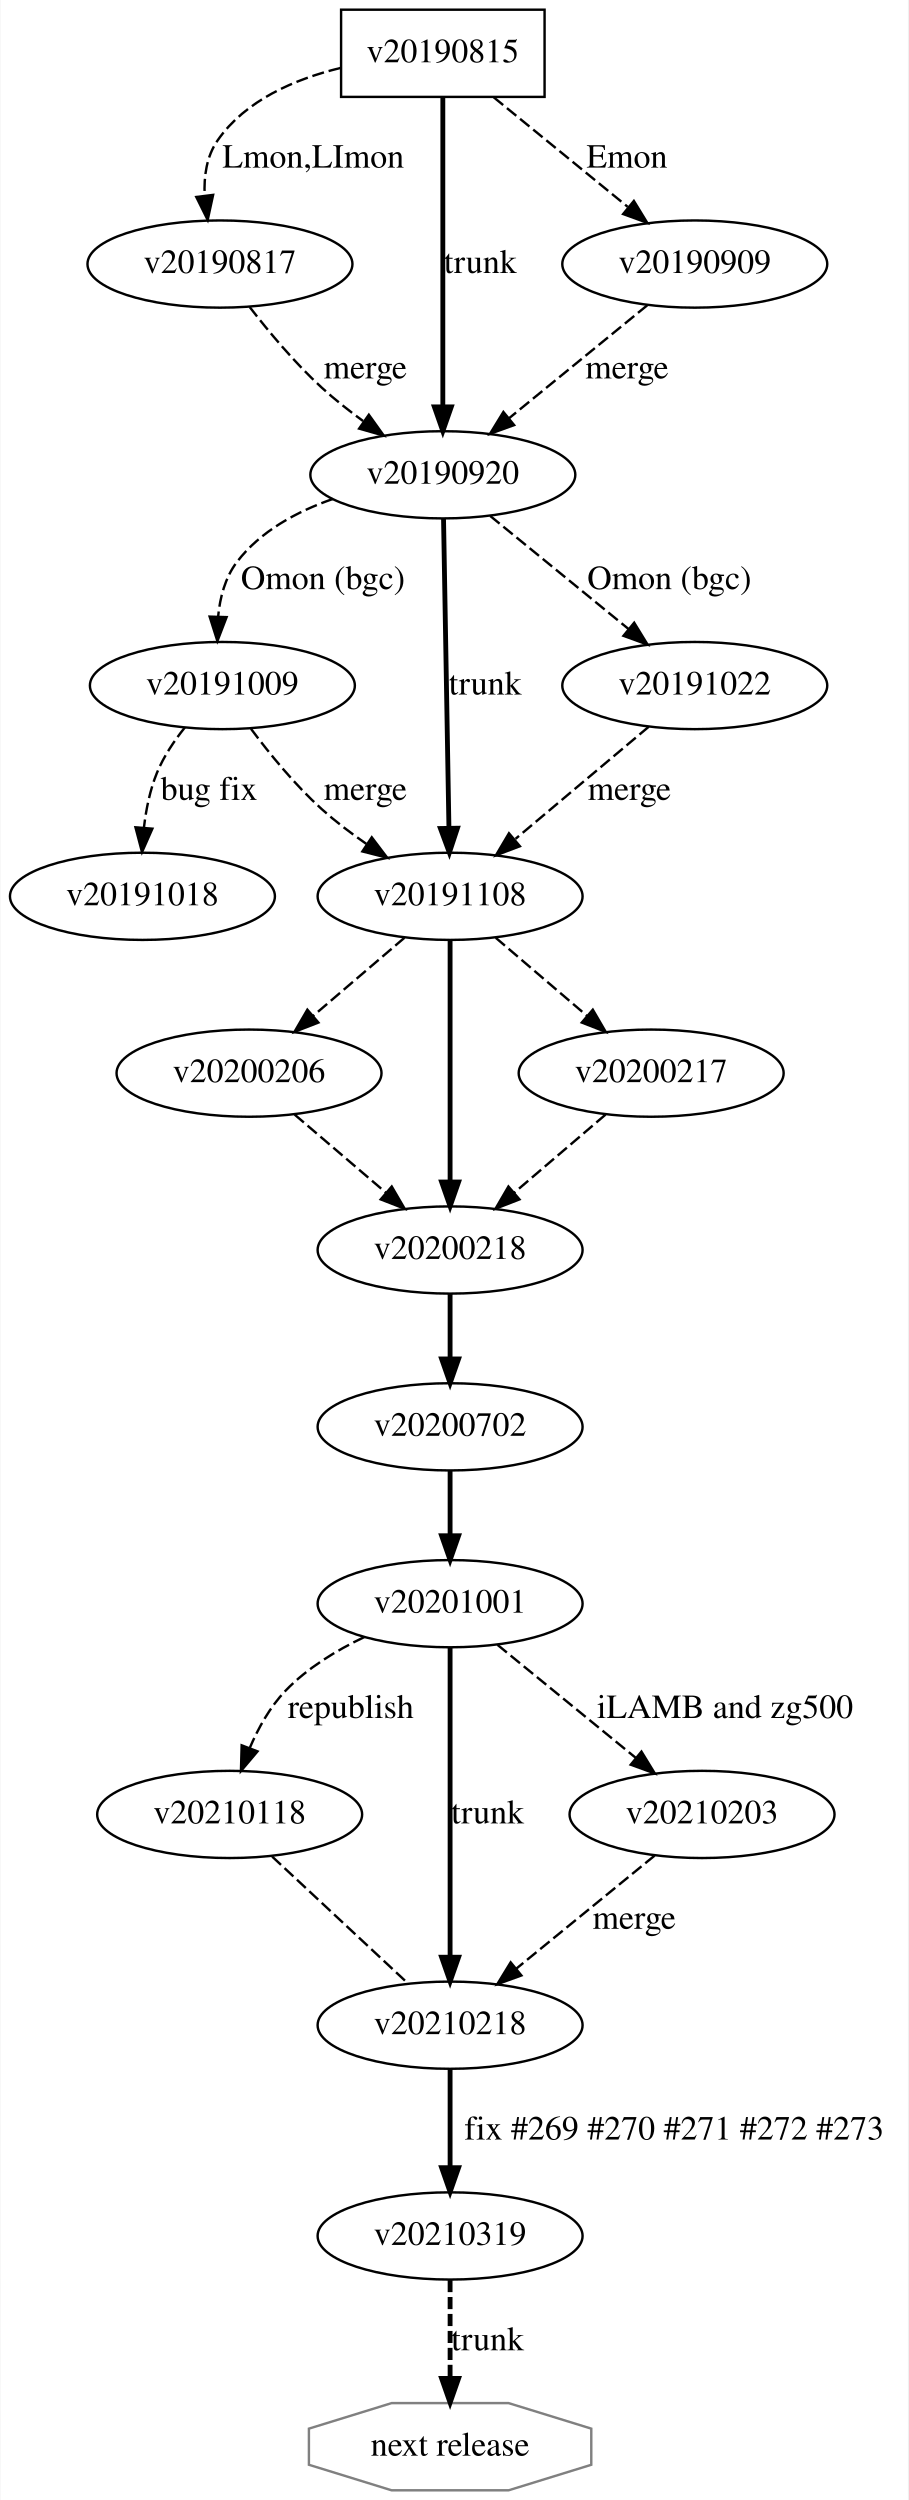
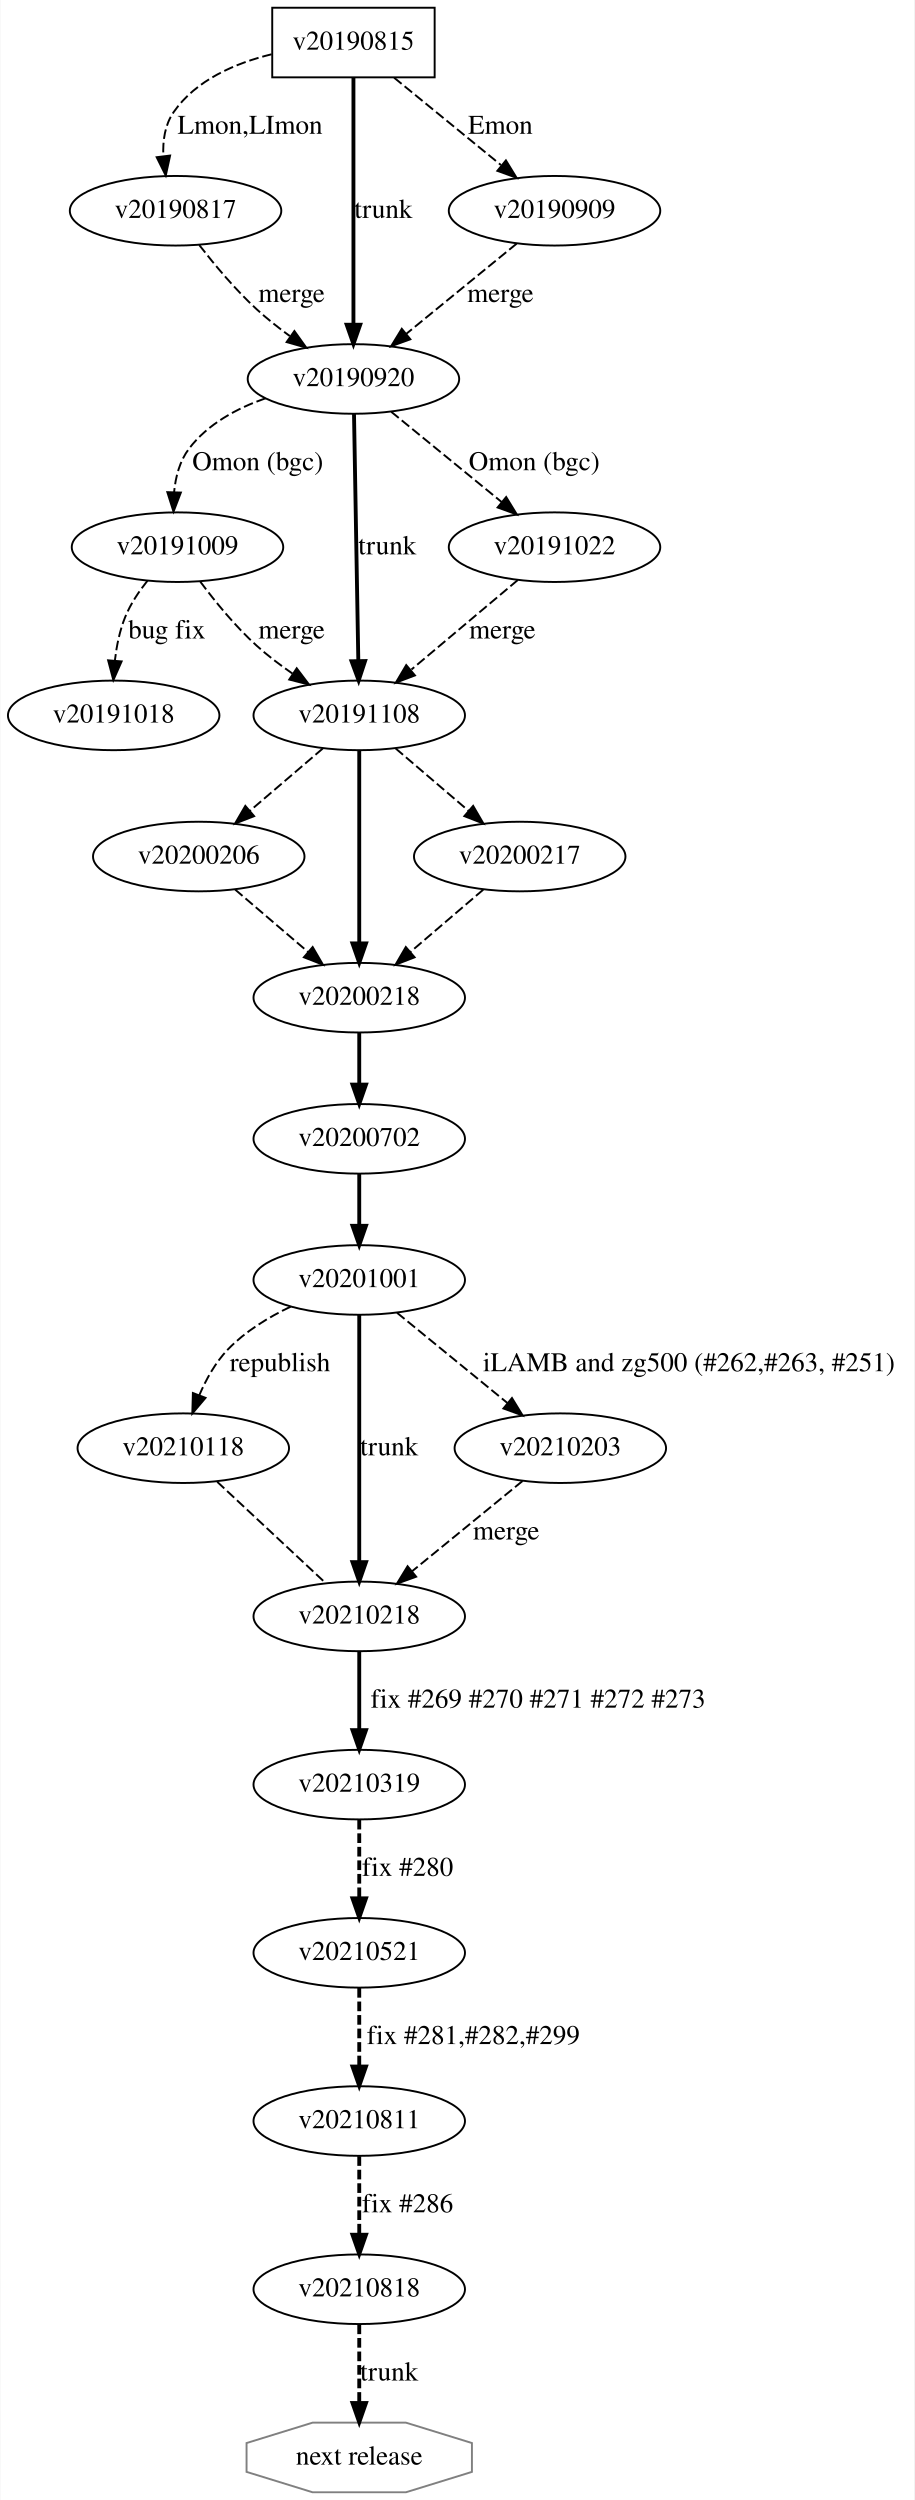
- <svg xmlns="http://www.w3.org/2000/svg" width="375pt" height="1032pt" viewBox="0.00 0.00 374.60 1032.00">
-   <g id="graph0" class="graph" transform="scale(1 1) rotate(0) translate(4 1028)">
-     <polygon fill="white" stroke="transparent" points="-4,4 -4,-1028 370.6,-1028 370.6,4 -4,4" />
+ <svg xmlns="http://www.w3.org/2000/svg" width="473pt" height="1293pt" viewBox="0.00 0.00 472.60 1293.00">
+   <g id="graph0" class="graph" transform="scale(1 1) rotate(0) translate(4 1289)">
+     <polygon fill="white" stroke="transparent" points="-4,4 -4,-1289 468.6,-1289 468.6,4 -4,4" />
    <g id="node1" class="node">
-       <polygon fill="none" stroke="black" points="220.6,-1024 136.6,-1024 136.6,-988 220.6,-988 220.6,-1024" />
-       <text text-anchor="middle" x="178.6" y="-1002.3" font-family="Times,serif" font-size="14.00">v20190815</text>
+       <polygon fill="none" stroke="black" points="220.6,-1285 136.6,-1285 136.6,-1249 220.6,-1249 220.6,-1285" />
+       <text text-anchor="middle" x="178.6" y="-1263.3" font-family="Times,serif" font-size="14.00">v20190815</text>
+     </g>
+     <g id="node3" class="node">
+       <ellipse fill="none" stroke="black" cx="86.6" cy="-1180" rx="54.69" ry="18" />
+       <text text-anchor="middle" x="86.6" y="-1176.3" font-family="Times,serif" font-size="14.00">v20190817</text>
+     </g>
+     <g id="edge1" class="edge">
+       <path fill="none" stroke="black" stroke-dasharray="5,2" d="M136.28,-1260.93C117.49,-1256.33 97.08,-1247.6 85.6,-1231 81.06,-1224.45 79.91,-1216.17 80.29,-1208.24" />
+       <polygon fill="black" stroke="black" points="83.78,-1208.55 81.53,-1198.2 76.83,-1207.69 83.78,-1208.55" />
+       <text text-anchor="middle" x="125.1" y="-1219.8" font-family="Times,serif" font-size="14.00">Lmon,LImon</text>
+     </g>
+     <g id="node4" class="node">
+       <ellipse fill="none" stroke="black" cx="178.6" cy="-1093" rx="54.69" ry="18" />
+       <text text-anchor="middle" x="178.6" y="-1089.3" font-family="Times,serif" font-size="14.00">v20190920</text>
+     </g>
+     <g id="edge2" class="edge">
+       <path fill="none" stroke="black" stroke-width="2" d="M178.6,-1248.88C178.6,-1219 178.6,-1157.11 178.6,-1121.27" />
+       <polygon fill="black" stroke="black" stroke-width="2" points="182.1,-1121.05 178.6,-1111.05 175.1,-1121.05 182.1,-1121.05" />
+       <text text-anchor="middle" x="194.1" y="-1176.3" font-family="Times,serif" font-size="14.00">trunk</text>
+     </g>
+     <g id="node5" class="node">
+       <ellipse fill="none" stroke="black" cx="282.6" cy="-1180" rx="54.69" ry="18" />
+       <text text-anchor="middle" x="282.6" y="-1176.3" font-family="Times,serif" font-size="14.00">v20190909</text>
+     </g>
+     <g id="edge3" class="edge">
+       <path fill="none" stroke="black" stroke-dasharray="5,2" d="M199.64,-1248.8C215.56,-1235.79 237.55,-1217.81 254.89,-1203.64" />
+       <polygon fill="black" stroke="black" points="257.46,-1206.06 262.99,-1197.03 253.03,-1200.64 257.46,-1206.06" />
+       <text text-anchor="middle" x="254.6" y="-1219.8" font-family="Times,serif" font-size="14.00">Emon</text>
    </g>
    <g id="node2" class="node">
-       <ellipse fill="none" stroke="black" cx="86.6" cy="-919" rx="54.69" ry="18" />
-       <text text-anchor="middle" x="86.6" y="-915.3" font-family="Times,serif" font-size="14.00">v20190817</text>
-     </g>
-     <g id="edge1" class="edge">
-       <path fill="none" stroke="black" stroke-dasharray="5,2" d="M136.28,-999.93C117.49,-995.33 97.08,-986.6 85.6,-970 81.06,-963.45 79.91,-955.17 80.29,-947.24" />
-       <polygon fill="black" stroke="black" points="83.78,-947.55 81.53,-937.2 76.83,-946.69 83.78,-947.55" />
-       <text text-anchor="middle" x="125.1" y="-958.8" font-family="Times,serif" font-size="14.00">Lmon,LImon</text>
-     </g>
-     <g id="node3" class="node">
-       <ellipse fill="none" stroke="black" cx="178.6" cy="-832" rx="54.69" ry="18" />
-       <text text-anchor="middle" x="178.6" y="-828.3" font-family="Times,serif" font-size="14.00">v20190920</text>
-     </g>
-     <g id="edge2" class="edge">
-       <path fill="none" stroke="black" stroke-width="2" d="M178.6,-987.88C178.6,-958 178.6,-896.11 178.6,-860.27" />
-       <polygon fill="black" stroke="black" stroke-width="2" points="182.1,-860.05 178.6,-850.05 175.1,-860.05 182.1,-860.05" />
-       <text text-anchor="middle" x="194.1" y="-915.3" font-family="Times,serif" font-size="14.00">trunk</text>
-     </g>
-     <g id="node4" class="node">
-       <ellipse fill="none" stroke="black" cx="282.6" cy="-919" rx="54.69" ry="18" />
-       <text text-anchor="middle" x="282.6" y="-915.3" font-family="Times,serif" font-size="14.00">v20190909</text>
-     </g>
-     <g id="edge3" class="edge">
-       <path fill="none" stroke="black" stroke-dasharray="5,2" d="M199.64,-987.8C215.56,-974.79 237.55,-956.81 254.89,-942.64" />
-       <polygon fill="black" stroke="black" points="257.46,-945.06 262.99,-936.03 253.03,-939.64 257.46,-945.06" />
-       <text text-anchor="middle" x="254.6" y="-958.8" font-family="Times,serif" font-size="14.00">Emon</text>
-     </g>
-     <g id="edge4" class="edge">
-       <path fill="none" stroke="black" stroke-dasharray="5,2" d="M98.84,-901.28C106.74,-891.08 117.56,-878.11 128.6,-868 133.85,-863.19 139.78,-858.5 145.69,-854.19" />
-       <polygon fill="black" stroke="black" points="148.06,-856.8 154.23,-848.18 144.04,-851.07 148.06,-856.8" />
-       <text text-anchor="middle" x="146.6" y="-871.8" font-family="Times,serif" font-size="14.00">merge</text>
-     </g>
-     <g id="node5" class="node">
-       <ellipse fill="none" stroke="black" cx="87.6" cy="-745" rx="54.69" ry="18" />
-       <text text-anchor="middle" x="87.6" y="-741.3" font-family="Times,serif" font-size="14.00">v20191009</text>
-     </g>
-     <g id="edge6" class="edge">
-       <path fill="none" stroke="black" stroke-dasharray="5,2" d="M133.13,-822C118.33,-816.83 103.25,-808.71 93.6,-796 88.74,-789.61 86.6,-781.38 85.84,-773.44" />
-       <polygon fill="black" stroke="black" points="89.34,-773.25 85.54,-763.36 82.34,-773.46 89.34,-773.25" />
-       <text text-anchor="middle" x="129.1" y="-784.8" font-family="Times,serif" font-size="14.00">Omon (bgc)</text>
-     </g>
-     <g id="node6" class="node">
-       <ellipse fill="none" stroke="black" cx="181.6" cy="-658" rx="54.69" ry="18" />
-       <text text-anchor="middle" x="181.6" y="-654.3" font-family="Times,serif" font-size="14.00">v20191108</text>
-     </g>
-     <g id="edge7" class="edge">
-       <path fill="none" stroke="black" stroke-width="2" d="M178.89,-813.88C179.41,-784 180.49,-722.11 181.12,-686.27" />
-       <polygon fill="black" stroke="black" stroke-width="2" points="184.62,-686.11 181.3,-676.05 177.62,-685.99 184.62,-686.11" />
-       <text text-anchor="middle" x="196.1" y="-741.3" font-family="Times,serif" font-size="14.00">trunk</text>
-     </g>
-     <g id="node7" class="node">
-       <ellipse fill="none" stroke="black" cx="282.6" cy="-745" rx="54.69" ry="18" />
-       <text text-anchor="middle" x="282.6" y="-741.3" font-family="Times,serif" font-size="14.00">v20191022</text>
-     </g>
-     <g id="edge8" class="edge">
-       <path fill="none" stroke="black" stroke-dasharray="5,2" d="M198.16,-815.01C214.28,-801.83 237.33,-782.99 255.28,-768.33" />
-       <polygon fill="black" stroke="black" points="257.59,-770.95 263.12,-761.92 253.16,-765.53 257.59,-770.95" />
-       <text text-anchor="middle" x="272.1" y="-784.8" font-family="Times,serif" font-size="14.00">Omon (bgc)</text>
-     </g>
-     <g id="edge5" class="edge">
-       <path fill="none" stroke="black" stroke-dasharray="5,2" d="M263.03,-902.01C246.91,-888.83 223.86,-869.99 205.91,-855.33" />
-       <polygon fill="black" stroke="black" points="208.03,-852.53 198.07,-848.92 203.6,-857.95 208.03,-852.53" />
-       <text text-anchor="middle" x="254.6" y="-871.8" font-family="Times,serif" font-size="14.00">merge</text>
-     </g>
-     <g id="edge10" class="edge">
-       <path fill="none" stroke="black" stroke-dasharray="5,2" d="M99.39,-727.16C107.03,-716.91 117.59,-703.92 128.6,-694 134.22,-688.92 140.65,-684.05 147.05,-679.63" />
-       <polygon fill="black" stroke="black" points="149.26,-682.37 155.66,-673.92 145.39,-676.53 149.26,-682.37" />
-       <text text-anchor="middle" x="146.6" y="-697.8" font-family="Times,serif" font-size="14.00">merge</text>
-     </g>
-     <g id="node8" class="node">
-       <ellipse fill="none" stroke="black" cx="54.6" cy="-658" rx="54.69" ry="18" />
-       <text text-anchor="middle" x="54.6" y="-654.3" font-family="Times,serif" font-size="14.00">v20191018</text>
-     </g>
-     <g id="edge9" class="edge">
-       <path fill="none" stroke="black" stroke-dasharray="5,2" d="M72.12,-727.71C67.69,-722.17 63.33,-715.68 60.6,-709 57.72,-701.96 56.1,-693.93 55.22,-686.4" />
-       <polygon fill="black" stroke="black" points="58.7,-685.92 54.42,-676.23 51.72,-686.48 58.7,-685.92" />
-       <text text-anchor="middle" x="82.1" y="-697.8" font-family="Times,serif" font-size="14.00">bug fix</text>
-     </g>
-     <g id="node9" class="node">
-       <ellipse fill="none" stroke="black" cx="98.6" cy="-585" rx="54.69" ry="18" />
-       <text text-anchor="middle" x="98.6" y="-581.3" font-family="Times,serif" font-size="14.00">v20200206</text>
-     </g>
-     <g id="edge12" class="edge">
-       <path fill="none" stroke="black" stroke-dasharray="5,2" d="M162.76,-640.89C151.62,-631.36 137.33,-619.14 125.07,-608.65" />
-       <polygon fill="black" stroke="black" points="127.23,-605.89 117.35,-602.05 122.68,-611.21 127.23,-605.89" />
-     </g>
-     <g id="node10" class="node">
-       <ellipse fill="none" stroke="black" cx="181.6" cy="-512" rx="54.69" ry="18" />
-       <text text-anchor="middle" x="181.6" y="-508.3" font-family="Times,serif" font-size="14.00">v20200218</text>
-     </g>
-     <g id="edge14" class="edge">
-       <path fill="none" stroke="black" stroke-width="2" d="M181.6,-639.92C181.6,-615.34 181.6,-569.75 181.6,-540.43" />
-       <polygon fill="black" stroke="black" stroke-width="2" points="185.1,-540.06 181.6,-530.06 178.1,-540.06 185.1,-540.06" />
-     </g>
-     <g id="node11" class="node">
-       <ellipse fill="none" stroke="black" cx="264.6" cy="-585" rx="54.69" ry="18" />
-       <text text-anchor="middle" x="264.6" y="-581.3" font-family="Times,serif" font-size="14.00">v20200217</text>
-     </g>
-     <g id="edge15" class="edge">
-       <path fill="none" stroke="black" stroke-dasharray="5,2" d="M200.43,-640.89C211.57,-631.36 225.86,-619.14 238.12,-608.65" />
-       <polygon fill="black" stroke="black" points="240.51,-611.21 245.84,-602.05 235.96,-605.89 240.51,-611.21" />
-     </g>
-     <g id="edge11" class="edge">
-       <path fill="none" stroke="black" stroke-dasharray="5,2" d="M263.6,-728.01C248.08,-714.95 225.95,-696.33 208.6,-681.72" />
-       <polygon fill="black" stroke="black" points="210.41,-678.68 200.51,-674.92 205.9,-684.03 210.41,-678.68" />
-       <text text-anchor="middle" x="255.6" y="-697.8" font-family="Times,serif" font-size="14.00">merge</text>
-     </g>
-     <g id="edge13" class="edge">
-       <path fill="none" stroke="black" stroke-dasharray="5,2" d="M117.43,-567.89C128.57,-558.36 142.86,-546.14 155.12,-535.65" />
-       <polygon fill="black" stroke="black" points="157.51,-538.21 162.84,-529.05 152.96,-532.89 157.51,-538.21" />
-     </g>
-     <g id="node12" class="node">
-       <ellipse fill="none" stroke="black" cx="181.6" cy="-439" rx="54.69" ry="18" />
-       <text text-anchor="middle" x="181.6" y="-435.3" font-family="Times,serif" font-size="14.00">v20200702</text>
-     </g>
-     <g id="edge17" class="edge">
-       <path fill="none" stroke="black" stroke-width="2" d="M181.6,-493.81C181.6,-485.79 181.6,-476.05 181.6,-467.07" />
-       <polygon fill="black" stroke="black" stroke-width="2" points="185.1,-467.03 181.6,-457.03 178.1,-467.03 185.1,-467.03" />
-     </g>
-     <g id="edge16" class="edge">
-       <path fill="none" stroke="black" stroke-dasharray="5,2" d="M245.76,-567.89C234.62,-558.36 220.33,-546.14 208.07,-535.65" />
-       <polygon fill="black" stroke="black" points="210.23,-532.89 200.35,-529.05 205.68,-538.21 210.23,-532.89" />
-     </g>
-     <g id="node13" class="node">
-       <ellipse fill="none" stroke="black" cx="181.6" cy="-366" rx="54.69" ry="18" />
-       <text text-anchor="middle" x="181.6" y="-362.3" font-family="Times,serif" font-size="14.00">v20201001</text>
-     </g>
-     <g id="edge18" class="edge">
-       <path fill="none" stroke="black" stroke-width="2" d="M181.6,-420.81C181.6,-412.79 181.6,-403.05 181.6,-394.07" />
-       <polygon fill="black" stroke="black" stroke-width="2" points="185.1,-394.03 181.6,-384.03 178.1,-394.03 185.1,-394.03" />
-     </g>
-     <g id="node14" class="node">
-       <ellipse fill="none" stroke="black" cx="90.6" cy="-279" rx="54.69" ry="18" />
-       <text text-anchor="middle" x="90.6" y="-275.3" font-family="Times,serif" font-size="14.00">v20210118</text>
-     </g>
-     <g id="edge19" class="edge">
-       <path fill="none" stroke="black" stroke-dasharray="5,2" d="M146.14,-352.2C134.66,-346.73 122.59,-339.4 113.6,-330 107.23,-323.35 102.4,-314.63 98.85,-306.33" />
-       <polygon fill="black" stroke="black" points="102.1,-305.03 95.26,-296.94 95.56,-307.53 102.1,-305.03" />
-       <text text-anchor="middle" x="140.6" y="-318.8" font-family="Times,serif" font-size="14.00">republish</text>
-     </g>
-     <g id="node15" class="node">
-       <ellipse fill="none" stroke="black" cx="181.6" cy="-192" rx="54.69" ry="18" />
-       <text text-anchor="middle" x="181.6" y="-188.3" font-family="Times,serif" font-size="14.00">v20210218</text>
-     </g>
-     <g id="edge21" class="edge">
-       <path fill="none" stroke="black" stroke-width="2" d="M181.6,-347.88C181.6,-318 181.6,-256.11 181.6,-220.27" />
-       <polygon fill="black" stroke="black" stroke-width="2" points="185.1,-220.05 181.6,-210.05 178.1,-220.05 185.1,-220.05" />
-       <text text-anchor="middle" x="197.1" y="-275.3" font-family="Times,serif" font-size="14.00">trunk</text>
-     </g>
-     <g id="node16" class="node">
-       <ellipse fill="none" stroke="black" cx="285.6" cy="-279" rx="54.69" ry="18" />
-       <text text-anchor="middle" x="285.6" y="-275.3" font-family="Times,serif" font-size="14.00">v20210203</text>
-     </g>
-     <g id="edge22" class="edge">
-       <path fill="none" stroke="black" stroke-dasharray="5,2" d="M201.16,-349.01C217.28,-335.83 240.33,-316.99 258.28,-302.33" />
-       <polygon fill="black" stroke="black" points="260.59,-304.95 266.12,-295.92 256.16,-299.53 260.59,-304.95" />
-       <text text-anchor="middle" x="295.1" y="-318.8" font-family="Times,serif" font-size="14.00">iLAMB and zg500</text>
-     </g>
-     <g id="edge20" class="edge">
-       <path fill="none" stroke="black" stroke-dasharray="5,2" d="M108.14,-261.61C124.25,-246.56 148.01,-224.37 164.1,-209.34" />
-     </g>
-     <g id="node17" class="node">
-       <ellipse fill="none" stroke="black" cx="181.6" cy="-105" rx="54.69" ry="18" />
-       <text text-anchor="middle" x="181.6" y="-101.3" font-family="Times,serif" font-size="14.00">v20210319</text>
-     </g>
-     <g id="edge24" class="edge">
-       <path fill="none" stroke="black" stroke-width="2" d="M181.6,-173.8C181.6,-162.16 181.6,-146.55 181.6,-133.24" />
-       <polygon fill="black" stroke="black" stroke-width="2" points="185.1,-133.18 181.6,-123.18 178.1,-133.18 185.1,-133.18" />
-       <text text-anchor="middle" x="274.1" y="-144.8" font-family="Times,serif" font-size="14.00">fix #269 #270 #271 #272 #273</text>
-     </g>
-     <g id="edge23" class="edge">
-       <path fill="none" stroke="black" stroke-dasharray="5,2" d="M266.03,-262.01C249.91,-248.83 226.86,-229.99 208.91,-215.33" />
-       <polygon fill="black" stroke="black" points="211.03,-212.53 201.07,-208.92 206.6,-217.95 211.03,-212.53" />
-       <text text-anchor="middle" x="257.6" y="-231.8" font-family="Times,serif" font-size="14.00">merge</text>
-     </g>
-     <g id="node18" class="node">
      <polygon fill="none" stroke="gray" points="239.88,-10.54 239.88,-25.46 205.74,-36 157.45,-36 123.32,-25.46 123.32,-10.54 157.45,0 205.74,0 239.88,-10.54" />
      <text text-anchor="middle" x="181.6" y="-14.3" font-family="Times,serif" font-size="14.00">next release</text>
    </g>
+     <g id="edge4" class="edge">
+       <path fill="none" stroke="black" stroke-dasharray="5,2" d="M98.84,-1162.28C106.74,-1152.08 117.56,-1139.11 128.6,-1129 133.85,-1124.19 139.78,-1119.5 145.69,-1115.19" />
+       <polygon fill="black" stroke="black" points="148.06,-1117.8 154.23,-1109.18 144.04,-1112.07 148.06,-1117.8" />
+       <text text-anchor="middle" x="146.6" y="-1132.8" font-family="Times,serif" font-size="14.00">merge</text>
+     </g>
+     <g id="node6" class="node">
+       <ellipse fill="none" stroke="black" cx="87.6" cy="-1006" rx="54.69" ry="18" />
+       <text text-anchor="middle" x="87.6" y="-1002.3" font-family="Times,serif" font-size="14.00">v20191009</text>
+     </g>
+     <g id="edge6" class="edge">
+       <path fill="none" stroke="black" stroke-dasharray="5,2" d="M133.13,-1083C118.33,-1077.83 103.25,-1069.71 93.6,-1057 88.74,-1050.61 86.6,-1042.38 85.84,-1034.44" />
+       <polygon fill="black" stroke="black" points="89.34,-1034.25 85.54,-1024.36 82.34,-1034.46 89.34,-1034.25" />
+       <text text-anchor="middle" x="129.1" y="-1045.8" font-family="Times,serif" font-size="14.00">Omon (bgc)</text>
+     </g>
+     <g id="node7" class="node">
+       <ellipse fill="none" stroke="black" cx="181.6" cy="-919" rx="54.69" ry="18" />
+       <text text-anchor="middle" x="181.6" y="-915.3" font-family="Times,serif" font-size="14.00">v20191108</text>
+     </g>
+     <g id="edge7" class="edge">
+       <path fill="none" stroke="black" stroke-width="2" d="M178.89,-1074.88C179.41,-1045 180.49,-983.11 181.12,-947.27" />
+       <polygon fill="black" stroke="black" stroke-width="2" points="184.62,-947.11 181.3,-937.05 177.62,-946.99 184.62,-947.11" />
+       <text text-anchor="middle" x="196.1" y="-1002.3" font-family="Times,serif" font-size="14.00">trunk</text>
+     </g>
+     <g id="node8" class="node">
+       <ellipse fill="none" stroke="black" cx="282.6" cy="-1006" rx="54.69" ry="18" />
+       <text text-anchor="middle" x="282.6" y="-1002.3" font-family="Times,serif" font-size="14.00">v20191022</text>
+     </g>
+     <g id="edge8" class="edge">
+       <path fill="none" stroke="black" stroke-dasharray="5,2" d="M198.16,-1076.01C214.28,-1062.83 237.33,-1043.99 255.28,-1029.33" />
+       <polygon fill="black" stroke="black" points="257.59,-1031.95 263.12,-1022.92 253.16,-1026.53 257.59,-1031.95" />
+       <text text-anchor="middle" x="272.1" y="-1045.8" font-family="Times,serif" font-size="14.00">Omon (bgc)</text>
+     </g>
+     <g id="edge5" class="edge">
+       <path fill="none" stroke="black" stroke-dasharray="5,2" d="M263.03,-1163.01C246.91,-1149.83 223.86,-1130.99 205.91,-1116.33" />
+       <polygon fill="black" stroke="black" points="208.03,-1113.53 198.07,-1109.92 203.6,-1118.95 208.03,-1113.53" />
+       <text text-anchor="middle" x="254.6" y="-1132.8" font-family="Times,serif" font-size="14.00">merge</text>
+     </g>
+     <g id="edge10" class="edge">
+       <path fill="none" stroke="black" stroke-dasharray="5,2" d="M99.39,-988.16C107.03,-977.91 117.59,-964.92 128.6,-955 134.22,-949.92 140.65,-945.05 147.05,-940.63" />
+       <polygon fill="black" stroke="black" points="149.26,-943.37 155.66,-934.92 145.39,-937.53 149.26,-943.37" />
+       <text text-anchor="middle" x="146.6" y="-958.8" font-family="Times,serif" font-size="14.00">merge</text>
+     </g>
+     <g id="node9" class="node">
+       <ellipse fill="none" stroke="black" cx="54.6" cy="-919" rx="54.69" ry="18" />
+       <text text-anchor="middle" x="54.6" y="-915.3" font-family="Times,serif" font-size="14.00">v20191018</text>
+     </g>
+     <g id="edge9" class="edge">
+       <path fill="none" stroke="black" stroke-dasharray="5,2" d="M72.12,-988.71C67.69,-983.17 63.33,-976.68 60.6,-970 57.72,-962.96 56.1,-954.93 55.22,-947.4" />
+       <polygon fill="black" stroke="black" points="58.7,-946.92 54.42,-937.23 51.72,-947.48 58.7,-946.92" />
+       <text text-anchor="middle" x="82.1" y="-958.8" font-family="Times,serif" font-size="14.00">bug fix</text>
+     </g>
+     <g id="node10" class="node">
+       <ellipse fill="none" stroke="black" cx="98.6" cy="-846" rx="54.69" ry="18" />
+       <text text-anchor="middle" x="98.6" y="-842.3" font-family="Times,serif" font-size="14.00">v20200206</text>
+     </g>
+     <g id="edge12" class="edge">
+       <path fill="none" stroke="black" stroke-dasharray="5,2" d="M162.76,-901.89C151.62,-892.36 137.33,-880.14 125.07,-869.65" />
+       <polygon fill="black" stroke="black" points="127.23,-866.89 117.35,-863.05 122.68,-872.21 127.23,-866.89" />
+     </g>
+     <g id="node11" class="node">
+       <ellipse fill="none" stroke="black" cx="181.6" cy="-773" rx="54.69" ry="18" />
+       <text text-anchor="middle" x="181.6" y="-769.3" font-family="Times,serif" font-size="14.00">v20200218</text>
+     </g>
+     <g id="edge14" class="edge">
+       <path fill="none" stroke="black" stroke-width="2" d="M181.6,-900.92C181.6,-876.34 181.6,-830.75 181.6,-801.43" />
+       <polygon fill="black" stroke="black" stroke-width="2" points="185.1,-801.06 181.6,-791.06 178.1,-801.06 185.1,-801.06" />
+     </g>
+     <g id="node12" class="node">
+       <ellipse fill="none" stroke="black" cx="264.6" cy="-846" rx="54.69" ry="18" />
+       <text text-anchor="middle" x="264.6" y="-842.3" font-family="Times,serif" font-size="14.00">v20200217</text>
+     </g>
+     <g id="edge15" class="edge">
+       <path fill="none" stroke="black" stroke-dasharray="5,2" d="M200.43,-901.89C211.57,-892.36 225.86,-880.14 238.12,-869.65" />
+       <polygon fill="black" stroke="black" points="240.51,-872.21 245.84,-863.05 235.96,-866.89 240.51,-872.21" />
+     </g>
+     <g id="edge11" class="edge">
+       <path fill="none" stroke="black" stroke-dasharray="5,2" d="M263.6,-989.01C248.08,-975.95 225.95,-957.33 208.6,-942.72" />
+       <polygon fill="black" stroke="black" points="210.41,-939.68 200.51,-935.92 205.9,-945.03 210.41,-939.68" />
+       <text text-anchor="middle" x="255.6" y="-958.8" font-family="Times,serif" font-size="14.00">merge</text>
+     </g>
+     <g id="edge13" class="edge">
+       <path fill="none" stroke="black" stroke-dasharray="5,2" d="M117.43,-828.89C128.57,-819.36 142.86,-807.14 155.12,-796.65" />
+       <polygon fill="black" stroke="black" points="157.51,-799.21 162.84,-790.05 152.96,-793.89 157.51,-799.21" />
+     </g>
+     <g id="node13" class="node">
+       <ellipse fill="none" stroke="black" cx="181.6" cy="-700" rx="54.69" ry="18" />
+       <text text-anchor="middle" x="181.6" y="-696.3" font-family="Times,serif" font-size="14.00">v20200702</text>
+     </g>
+     <g id="edge17" class="edge">
+       <path fill="none" stroke="black" stroke-width="2" d="M181.6,-754.81C181.6,-746.79 181.6,-737.05 181.6,-728.07" />
+       <polygon fill="black" stroke="black" stroke-width="2" points="185.1,-728.03 181.6,-718.03 178.1,-728.03 185.1,-728.03" />
+     </g>
+     <g id="edge16" class="edge">
+       <path fill="none" stroke="black" stroke-dasharray="5,2" d="M245.76,-828.89C234.62,-819.36 220.33,-807.14 208.07,-796.65" />
+       <polygon fill="black" stroke="black" points="210.23,-793.89 200.35,-790.05 205.68,-799.21 210.23,-793.89" />
+     </g>
+     <g id="node14" class="node">
+       <ellipse fill="none" stroke="black" cx="181.6" cy="-627" rx="54.69" ry="18" />
+       <text text-anchor="middle" x="181.6" y="-623.3" font-family="Times,serif" font-size="14.00">v20201001</text>
+     </g>
+     <g id="edge18" class="edge">
+       <path fill="none" stroke="black" stroke-width="2" d="M181.6,-681.81C181.6,-673.79 181.6,-664.05 181.6,-655.07" />
+       <polygon fill="black" stroke="black" stroke-width="2" points="185.1,-655.03 181.6,-645.03 178.1,-655.03 185.1,-655.03" />
+     </g>
+     <g id="node15" class="node">
+       <ellipse fill="none" stroke="black" cx="90.6" cy="-540" rx="54.69" ry="18" />
+       <text text-anchor="middle" x="90.6" y="-536.3" font-family="Times,serif" font-size="14.00">v20210118</text>
+     </g>
+     <g id="edge19" class="edge">
+       <path fill="none" stroke="black" stroke-dasharray="5,2" d="M146.14,-613.2C134.66,-607.73 122.59,-600.4 113.6,-591 107.23,-584.35 102.4,-575.63 98.85,-567.33" />
+       <polygon fill="black" stroke="black" points="102.1,-566.03 95.26,-557.94 95.56,-568.53 102.1,-566.03" />
+       <text text-anchor="middle" x="140.6" y="-579.8" font-family="Times,serif" font-size="14.00">republish</text>
+     </g>
+     <g id="node16" class="node">
+       <ellipse fill="none" stroke="black" cx="181.6" cy="-453" rx="54.69" ry="18" />
+       <text text-anchor="middle" x="181.6" y="-449.3" font-family="Times,serif" font-size="14.00">v20210218</text>
+     </g>
+     <g id="edge21" class="edge">
+       <path fill="none" stroke="black" stroke-width="2" d="M181.6,-608.88C181.6,-579 181.6,-517.11 181.6,-481.27" />
+       <polygon fill="black" stroke="black" stroke-width="2" points="185.1,-481.05 181.6,-471.05 178.1,-481.05 185.1,-481.05" />
+       <text text-anchor="middle" x="197.1" y="-536.3" font-family="Times,serif" font-size="14.00">trunk</text>
+     </g>
+     <g id="node17" class="node">
+       <ellipse fill="none" stroke="black" cx="285.6" cy="-540" rx="54.69" ry="18" />
+       <text text-anchor="middle" x="285.6" y="-536.3" font-family="Times,serif" font-size="14.00">v20210203</text>
+     </g>
+     <g id="edge22" class="edge">
+       <path fill="none" stroke="black" stroke-dasharray="5,2" d="M201.16,-610.01C217.28,-596.83 240.33,-577.99 258.28,-563.33" />
+       <polygon fill="black" stroke="black" points="260.59,-565.95 266.12,-556.92 256.16,-560.53 260.59,-565.95" />
+       <text text-anchor="middle" x="352.1" y="-579.8" font-family="Times,serif" font-size="14.00">iLAMB and zg500 (#262,#263, #251)</text>
+     </g>
+     <g id="edge20" class="edge">
+       <path fill="none" stroke="black" stroke-dasharray="5,2" d="M108.14,-522.61C124.25,-507.56 148.01,-485.37 164.1,-470.34" />
+     </g>
+     <g id="node18" class="node">
+       <ellipse fill="none" stroke="black" cx="181.6" cy="-366" rx="54.69" ry="18" />
+       <text text-anchor="middle" x="181.6" y="-362.3" font-family="Times,serif" font-size="14.00">v20210319</text>
+     </g>
+     <g id="edge24" class="edge">
+       <path fill="none" stroke="black" stroke-width="2" d="M181.6,-434.8C181.6,-423.16 181.6,-407.55 181.6,-394.24" />
+       <polygon fill="black" stroke="black" stroke-width="2" points="185.1,-394.18 181.6,-384.18 178.1,-394.18 185.1,-394.18" />
+       <text text-anchor="middle" x="274.1" y="-405.8" font-family="Times,serif" font-size="14.00">fix #269 #270 #271 #272 #273</text>
+     </g>
+     <g id="edge23" class="edge">
+       <path fill="none" stroke="black" stroke-dasharray="5,2" d="M266.03,-523.01C249.91,-509.83 226.86,-490.99 208.91,-476.33" />
+       <polygon fill="black" stroke="black" points="211.03,-473.53 201.07,-469.92 206.6,-478.95 211.03,-473.53" />
+       <text text-anchor="middle" x="257.6" y="-492.8" font-family="Times,serif" font-size="14.00">merge</text>
+     </g>
+     <g id="node19" class="node">
+       <ellipse fill="none" stroke="black" cx="181.6" cy="-279" rx="54.69" ry="18" />
+       <text text-anchor="middle" x="181.6" y="-275.3" font-family="Times,serif" font-size="14.00">v20210521</text>
+     </g>
    <g id="edge25" class="edge">
+       <path fill="none" stroke="black" stroke-width="2" stroke-dasharray="5,2" d="M181.6,-347.8C181.6,-336.16 181.6,-320.55 181.6,-307.24" />
+       <polygon fill="black" stroke="black" stroke-width="2" points="185.1,-307.18 181.6,-297.18 178.1,-307.18 185.1,-307.18" />
+       <text text-anchor="middle" x="206.6" y="-318.8" font-family="Times,serif" font-size="14.00">fix #280</text>
+     </g>
+     <g id="node20" class="node">
+       <ellipse fill="none" stroke="black" cx="181.6" cy="-192" rx="54.69" ry="18" />
+       <text text-anchor="middle" x="181.6" y="-188.3" font-family="Times,serif" font-size="14.00">v20210811</text>
+     </g>
+     <g id="edge26" class="edge">
+       <path fill="none" stroke="black" stroke-width="2" stroke-dasharray="5,2" d="M181.6,-260.8C181.6,-249.16 181.6,-233.55 181.6,-220.24" />
+       <polygon fill="black" stroke="black" stroke-width="2" points="185.1,-220.18 181.6,-210.18 178.1,-220.18 185.1,-220.18" />
+       <text text-anchor="middle" x="240.6" y="-231.8" font-family="Times,serif" font-size="14.00">fix #281,#282,#299</text>
+     </g>
+     <g id="node21" class="node">
+       <ellipse fill="none" stroke="black" cx="181.6" cy="-105" rx="54.69" ry="18" />
+       <text text-anchor="middle" x="181.6" y="-101.3" font-family="Times,serif" font-size="14.00">v20210818</text>
+     </g>
+     <g id="edge27" class="edge">
+       <path fill="none" stroke="black" stroke-width="2" stroke-dasharray="5,2" d="M181.6,-173.8C181.6,-162.16 181.6,-146.55 181.6,-133.24" />
+       <polygon fill="black" stroke="black" stroke-width="2" points="185.1,-133.18 181.6,-123.18 178.1,-133.18 185.1,-133.18" />
+       <text text-anchor="middle" x="206.6" y="-144.8" font-family="Times,serif" font-size="14.00">fix #286</text>
+     </g>
+     <g id="edge28" class="edge">
      <path fill="none" stroke="black" stroke-width="2" stroke-dasharray="5,2" d="M181.6,-86.8C181.6,-75.16 181.6,-59.55 181.6,-46.24" />
      <polygon fill="black" stroke="black" stroke-width="2" points="185.1,-46.18 181.6,-36.18 178.1,-46.18 185.1,-46.18" />
      <text text-anchor="middle" x="197.1" y="-57.8" font-family="Times,serif" font-size="14.00">trunk</text>
    </g>
  </g>
</svg>
